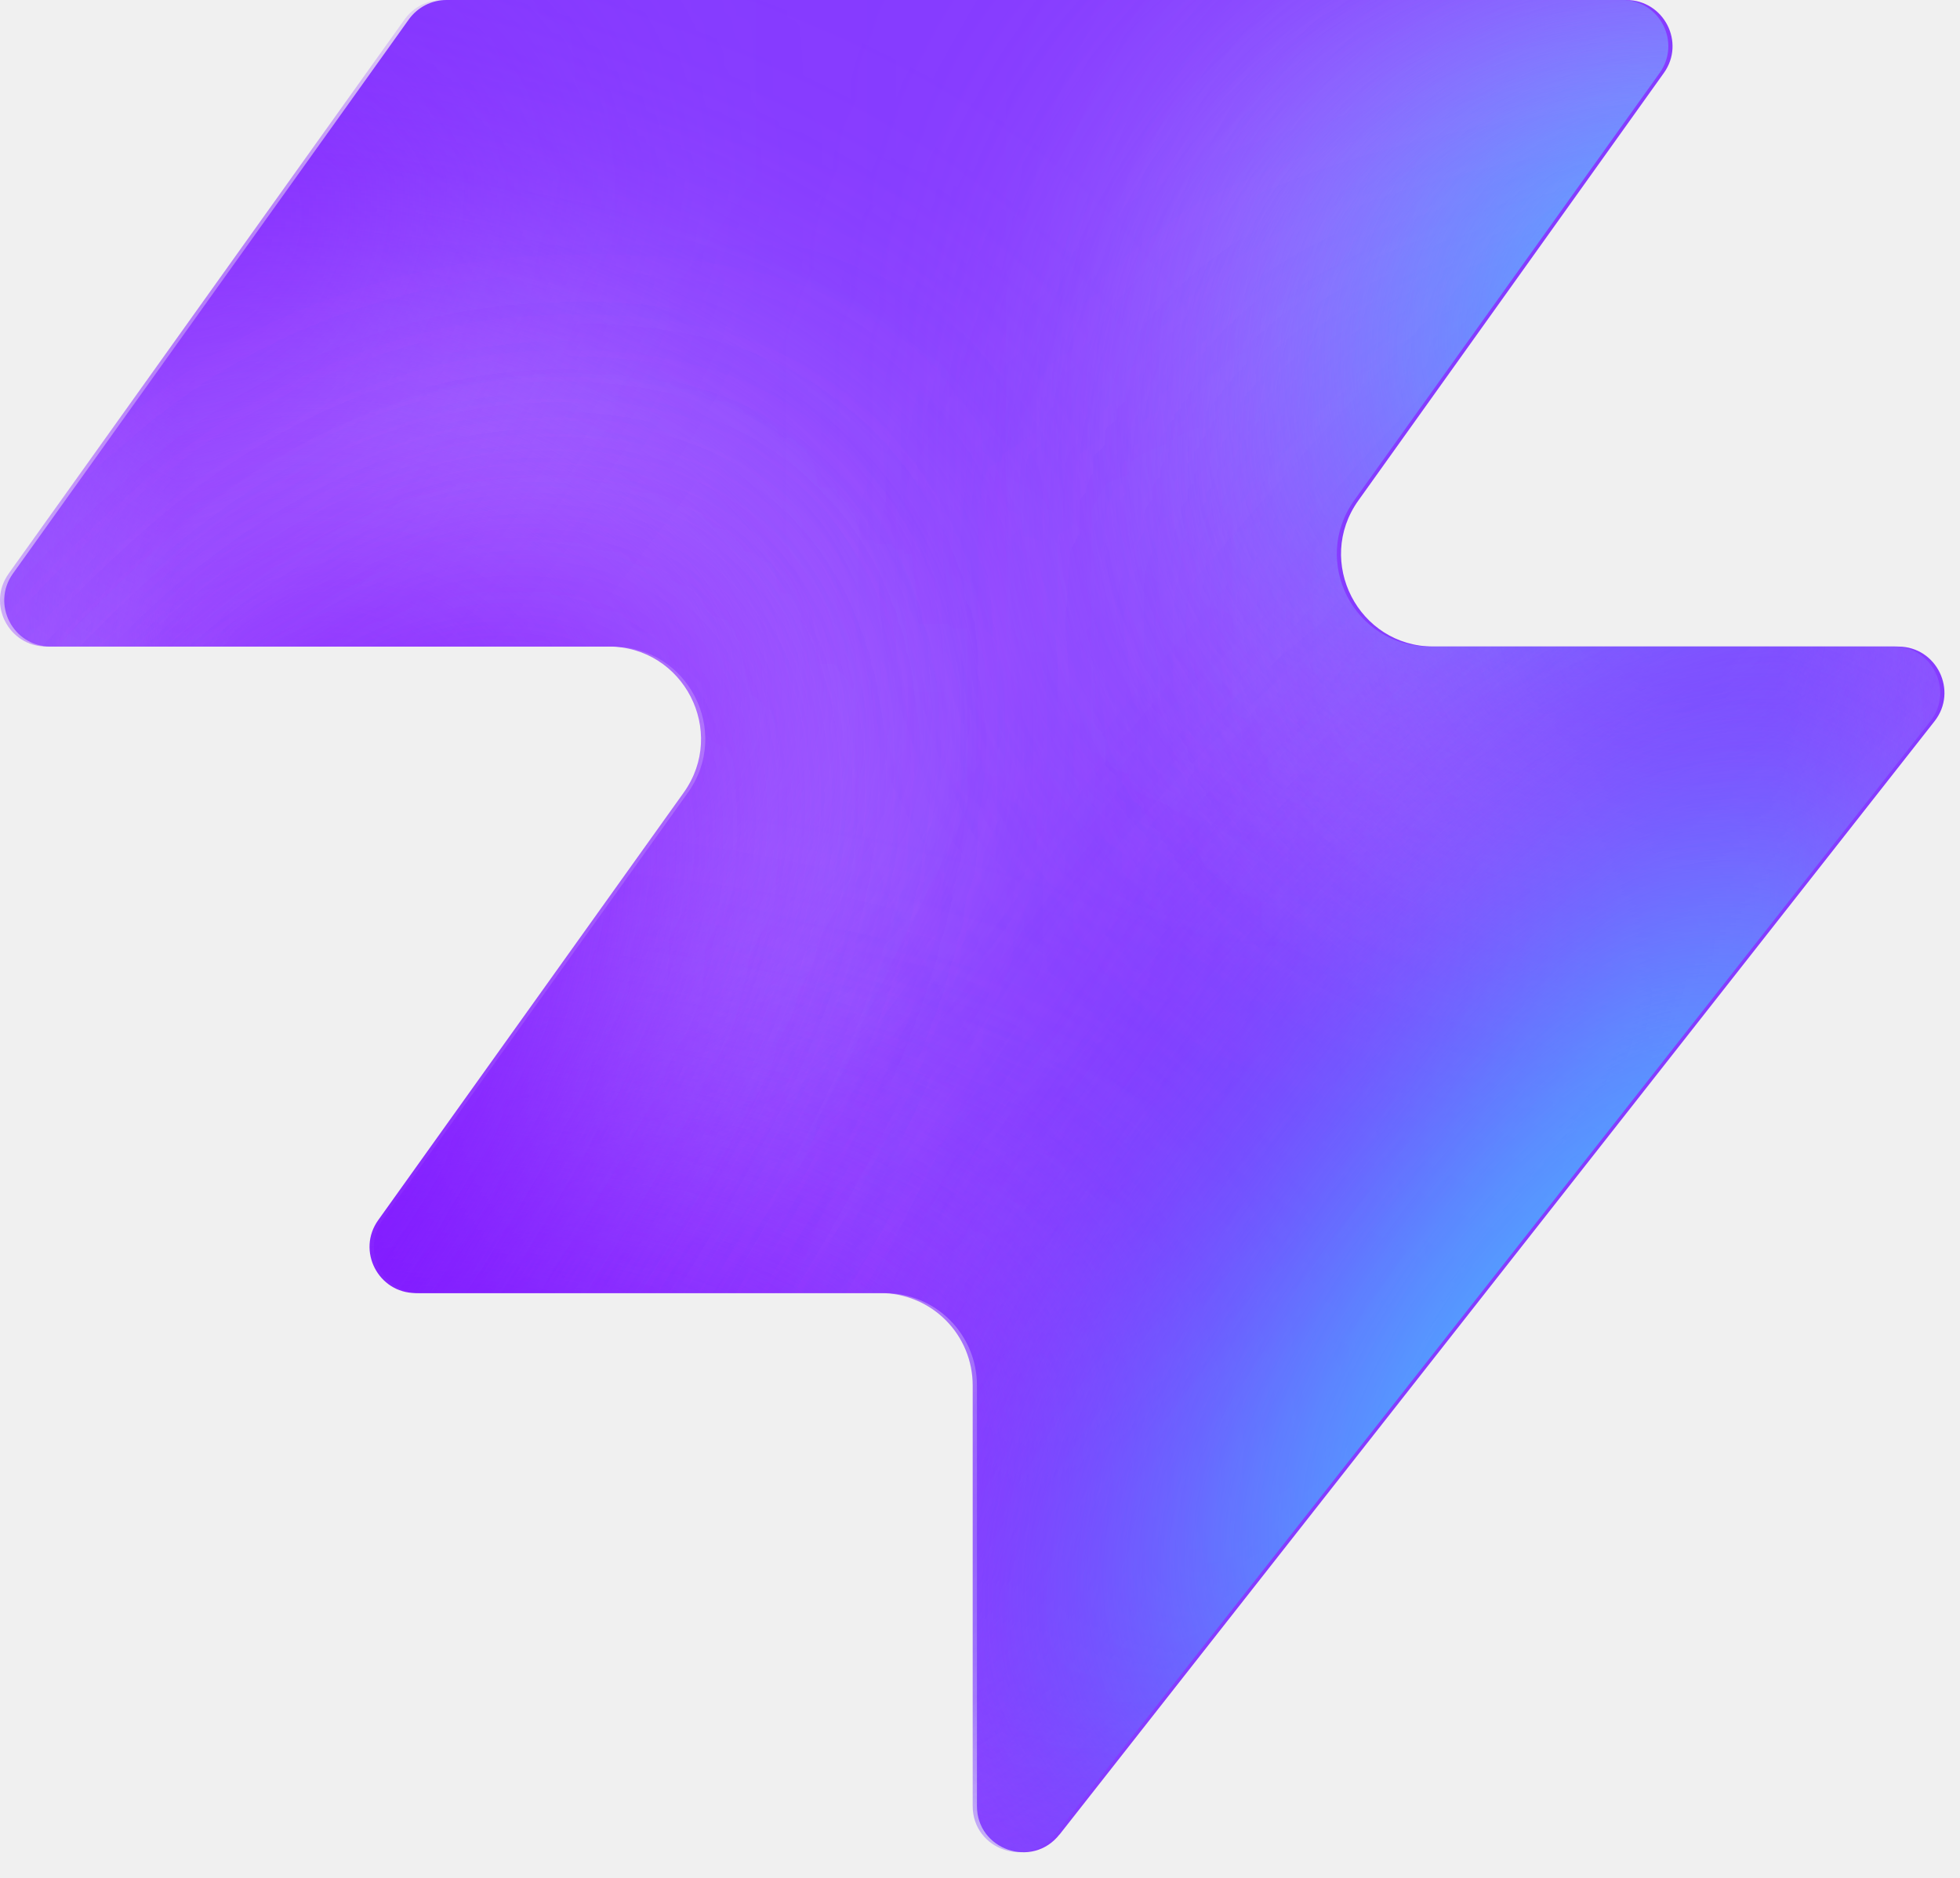
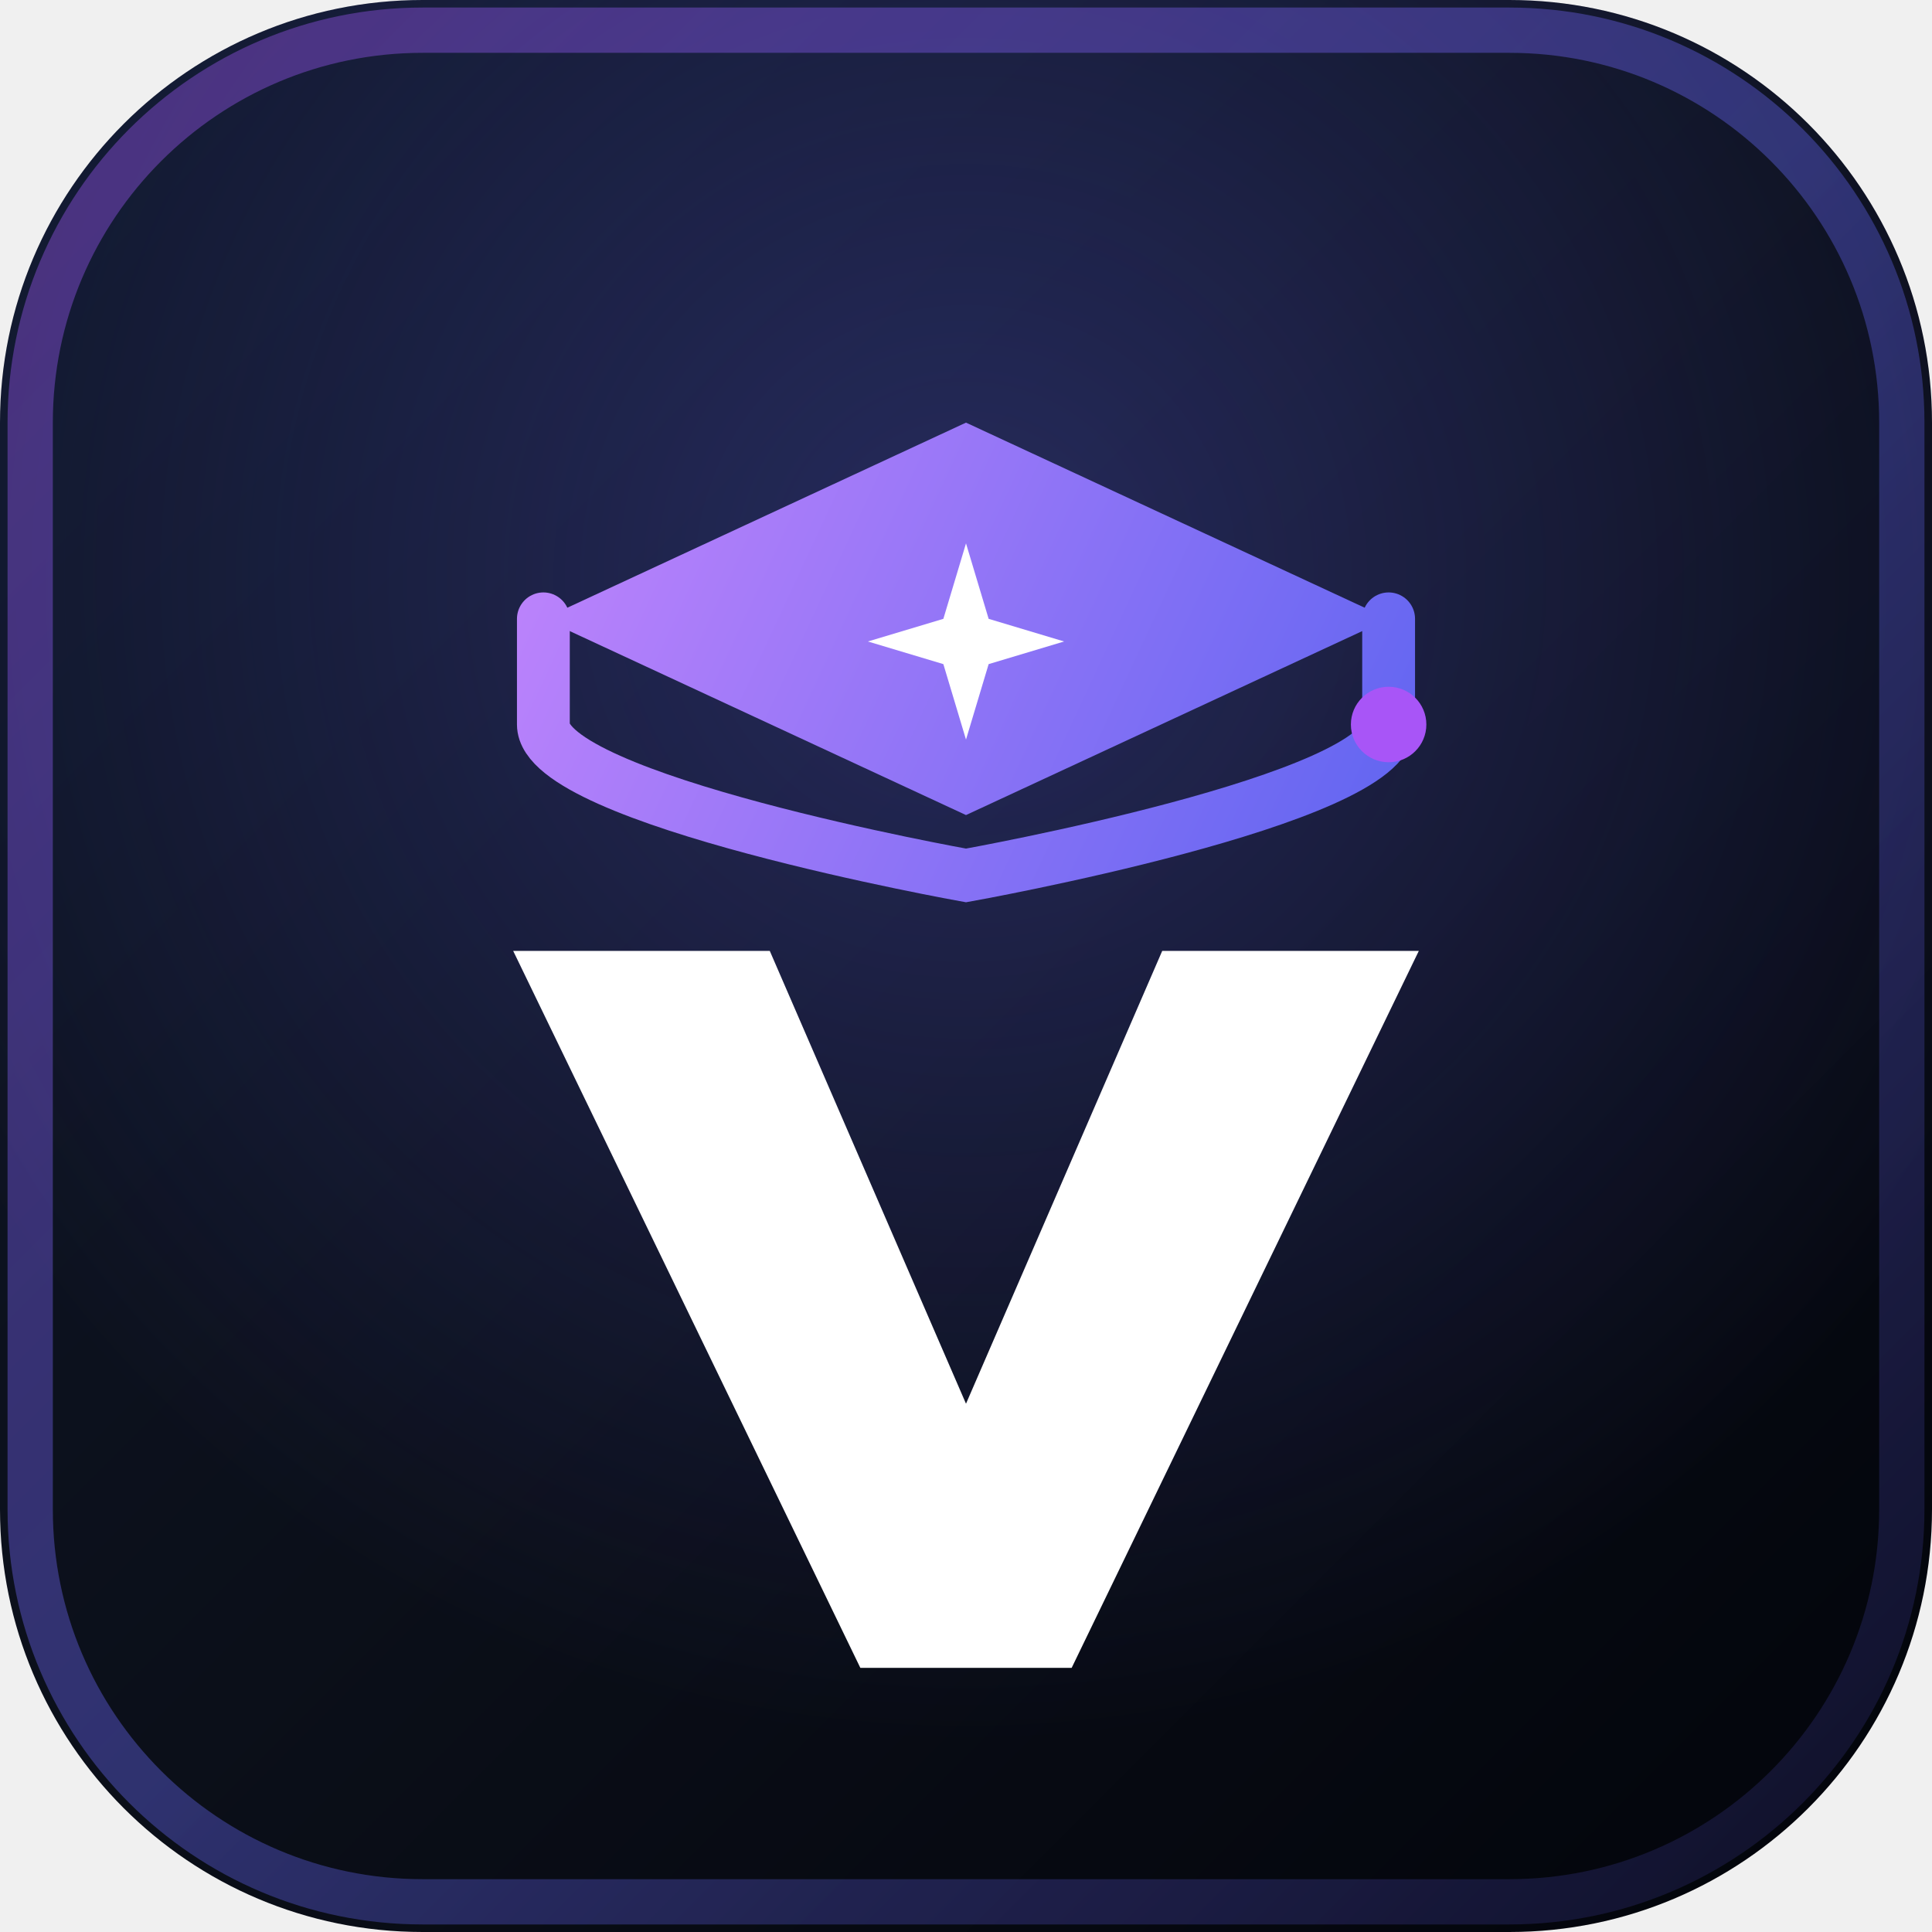
- <svg xmlns="http://www.w3.org/2000/svg" width="48" height="46" fill="none" viewBox="0 0 48 46">
-   <path fill="#863bff" d="M25.946 44.938c-.664.845-2.021.375-2.021-.698V33.937a2.26 2.26 0 0 0-2.262-2.262H10.287c-.92 0-1.456-1.04-.92-1.788l7.48-10.471c1.07-1.497 0-3.578-1.842-3.578H1.237c-.92 0-1.456-1.04-.92-1.788L10.013.474c.214-.297.556-.474.92-.474h28.894c.92 0 1.456 1.04.92 1.788l-7.48 10.471c-1.07 1.498 0 3.579 1.842 3.579h11.377c.943 0 1.473 1.088.89 1.83L25.947 44.94z" style="fill:#863bff;fill:color(display-p3 .525 .23 1);fill-opacity:1" />
-   <mask id="a" width="48" height="46" x="0" y="0" maskUnits="userSpaceOnUse" style="mask-type:alpha">
-     <path fill="#000" d="M25.842 44.938c-.664.844-2.021.375-2.021-.698V33.937a2.26 2.26 0 0 0-2.262-2.262H10.183c-.92 0-1.456-1.04-.92-1.788l7.48-10.471c1.07-1.498 0-3.579-1.842-3.579H1.133c-.92 0-1.456-1.04-.92-1.787L9.91.473c.214-.297.556-.474.92-.474h28.894c.92 0 1.456 1.04.92 1.788l-7.48 10.471c-1.07 1.498 0 3.578 1.842 3.578h11.377c.943 0 1.473 1.088.89 1.832L25.843 44.94z" style="fill:#000;fill-opacity:1" />
-   </mask>
-   <g mask="url(#a)">
-     <g filter="url(#b)">
-       <ellipse cx="5.508" cy="14.704" fill="#ede6ff" rx="5.508" ry="14.704" style="fill:#ede6ff;fill:color(display-p3 .927 .903 1);fill-opacity:1" transform="matrix(.00324 1 1 -.00324 -4.47 31.516)" />
-     </g>
-     <g filter="url(#c)">
-       <ellipse cx="10.399" cy="29.851" fill="#ede6ff" rx="10.399" ry="29.851" style="fill:#ede6ff;fill:color(display-p3 .927 .903 1);fill-opacity:1" transform="matrix(.00324 1 1 -.00324 -39.328 7.883)" />
-     </g>
-     <g filter="url(#d)">
-       <ellipse cx="5.508" cy="30.487" fill="#7e14ff" rx="5.508" ry="30.487" style="fill:#7e14ff;fill:color(display-p3 .492 .077 1);fill-opacity:1" transform="rotate(89.814 -25.913 -14.639)scale(1 -1)" />
-     </g>
-     <g filter="url(#e)">
-       <ellipse cx="5.508" cy="30.599" fill="#7e14ff" rx="5.508" ry="30.599" style="fill:#7e14ff;fill:color(display-p3 .492 .077 1);fill-opacity:1" transform="rotate(89.814 -32.644 -3.334)scale(1 -1)" />
-     </g>
-     <g filter="url(#f)">
-       <ellipse cx="5.508" cy="30.599" fill="#7e14ff" rx="5.508" ry="30.599" style="fill:#7e14ff;fill:color(display-p3 .492 .077 1);fill-opacity:1" transform="matrix(.00324 1 1 -.00324 -34.34 30.47)" />
-     </g>
-     <g filter="url(#g)">
-       <ellipse cx="14.072" cy="22.078" fill="#ede6ff" rx="14.072" ry="22.078" style="fill:#ede6ff;fill:color(display-p3 .927 .903 1);fill-opacity:1" transform="rotate(93.35 24.506 48.493)scale(-1 1)" />
-     </g>
-     <g filter="url(#h)">
-       <ellipse cx="3.47" cy="21.501" fill="#7e14ff" rx="3.47" ry="21.501" style="fill:#7e14ff;fill:color(display-p3 .492 .077 1);fill-opacity:1" transform="rotate(89.009 28.708 47.59)scale(-1 1)" />
-     </g>
-     <g filter="url(#i)">
-       <ellipse cx="3.47" cy="21.501" fill="#7e14ff" rx="3.47" ry="21.501" style="fill:#7e14ff;fill:color(display-p3 .492 .077 1);fill-opacity:1" transform="rotate(89.009 28.708 47.59)scale(-1 1)" />
-     </g>
-     <g filter="url(#j)">
-       <ellipse cx=".387" cy="8.972" fill="#7e14ff" rx="4.407" ry="29.108" style="fill:#7e14ff;fill:color(display-p3 .492 .077 1);fill-opacity:1" transform="rotate(39.51 .387 8.972)" />
-     </g>
-     <g filter="url(#k)">
-       <ellipse cx="47.523" cy="-6.092" fill="#7e14ff" rx="4.407" ry="29.108" style="fill:#7e14ff;fill:color(display-p3 .492 .077 1);fill-opacity:1" transform="rotate(37.892 47.523 -6.092)" />
-     </g>
-     <g filter="url(#l)">
-       <ellipse cx="41.412" cy="6.333" fill="#47bfff" rx="5.971" ry="9.665" style="fill:#47bfff;fill:color(display-p3 .28 .748 1);fill-opacity:1" transform="rotate(37.892 41.412 6.333)" />
-     </g>
-     <g filter="url(#m)">
-       <ellipse cx="-1.879" cy="38.332" fill="#7e14ff" rx="4.407" ry="29.108" style="fill:#7e14ff;fill:color(display-p3 .492 .077 1);fill-opacity:1" transform="rotate(37.892 -1.88 38.332)" />
-     </g>
-     <g filter="url(#n)">
-       <ellipse cx="-1.879" cy="38.332" fill="#7e14ff" rx="4.407" ry="29.108" style="fill:#7e14ff;fill:color(display-p3 .492 .077 1);fill-opacity:1" transform="rotate(37.892 -1.88 38.332)" />
-     </g>
-     <g filter="url(#o)">
-       <ellipse cx="35.651" cy="29.907" fill="#7e14ff" rx="4.407" ry="29.108" style="fill:#7e14ff;fill:color(display-p3 .492 .077 1);fill-opacity:1" transform="rotate(37.892 35.651 29.907)" />
-     </g>
-     <g filter="url(#p)">
-       <ellipse cx="38.418" cy="32.4" fill="#47bfff" rx="5.971" ry="15.297" style="fill:#47bfff;fill:color(display-p3 .28 .748 1);fill-opacity:1" transform="rotate(37.892 38.418 32.4)" />
-     </g>
+ <svg xmlns="http://www.w3.org/2000/svg" viewBox="0 0 512 512" fill="none">
+   <rect width="512" height="512" rx="112" fill="url(#bg-gradient)" />
+   <rect width="512" height="512" rx="112" fill="url(#radial-glow)" />
+   <rect x="8" y="8" width="496" height="496" rx="104" stroke="url(#border-gradient)" stroke-width="12" stroke-opacity="0.4" />
+   <g transform="translate(0, 12)">
+     <path d="M256 100 L368 152 L256 204 L144 152 Z" fill="url(#crown-gradient)" />
+     <path d="M144 152 L144 180 C144 200 256 220 256 220 C256 220 368 200 368 180 L368 152" stroke="url(#crown-gradient)" stroke-width="14" stroke-linecap="round" fill="none" />
+     <circle cx="368" cy="180" r="10" fill="#A855F7" />
+     <path d="M136 240 H204 L256 360 L308 240 H376 L284 430 H228 L136 240 Z" fill="#FFFFFF" />
+     <path d="M256 132 L262 152 L282 158 L262 164 L256 184 L250 164 L230 158 L250 152 Z" fill="#FFFFFF" />
  </g>
  <defs>
-     <filter id="b" width="60.045" height="41.654" x="-19.77" y="16.149" color-interpolation-filters="sRGB" filterUnits="userSpaceOnUse">
-       <feFlood flood-opacity="0" result="BackgroundImageFix" />
-       <feBlend in="SourceGraphic" in2="BackgroundImageFix" result="shape" />
-       <feGaussianBlur result="effect1_foregroundBlur_2002_17158" stdDeviation="7.659" />
-     </filter>
-     <filter id="c" width="90.34" height="51.437" x="-54.613" y="-7.533" color-interpolation-filters="sRGB" filterUnits="userSpaceOnUse">
-       <feFlood flood-opacity="0" result="BackgroundImageFix" />
-       <feBlend in="SourceGraphic" in2="BackgroundImageFix" result="shape" />
-       <feGaussianBlur result="effect1_foregroundBlur_2002_17158" stdDeviation="7.659" />
-     </filter>
-     <filter id="d" width="79.355" height="29.4" x="-49.64" y="2.03" color-interpolation-filters="sRGB" filterUnits="userSpaceOnUse">
-       <feFlood flood-opacity="0" result="BackgroundImageFix" />
-       <feBlend in="SourceGraphic" in2="BackgroundImageFix" result="shape" />
-       <feGaussianBlur result="effect1_foregroundBlur_2002_17158" stdDeviation="4.596" />
-     </filter>
-     <filter id="e" width="79.579" height="29.4" x="-45.045" y="20.029" color-interpolation-filters="sRGB" filterUnits="userSpaceOnUse">
-       <feFlood flood-opacity="0" result="BackgroundImageFix" />
-       <feBlend in="SourceGraphic" in2="BackgroundImageFix" result="shape" />
-       <feGaussianBlur result="effect1_foregroundBlur_2002_17158" stdDeviation="4.596" />
-     </filter>
-     <filter id="f" width="79.579" height="29.4" x="-43.513" y="21.178" color-interpolation-filters="sRGB" filterUnits="userSpaceOnUse">
-       <feFlood flood-opacity="0" result="BackgroundImageFix" />
-       <feBlend in="SourceGraphic" in2="BackgroundImageFix" result="shape" />
-       <feGaussianBlur result="effect1_foregroundBlur_2002_17158" stdDeviation="4.596" />
-     </filter>
-     <filter id="g" width="74.749" height="58.852" x="15.756" y="-17.901" color-interpolation-filters="sRGB" filterUnits="userSpaceOnUse">
-       <feFlood flood-opacity="0" result="BackgroundImageFix" />
-       <feBlend in="SourceGraphic" in2="BackgroundImageFix" result="shape" />
-       <feGaussianBlur result="effect1_foregroundBlur_2002_17158" stdDeviation="7.659" />
-     </filter>
-     <filter id="h" width="61.377" height="25.362" x="23.548" y="2.284" color-interpolation-filters="sRGB" filterUnits="userSpaceOnUse">
-       <feFlood flood-opacity="0" result="BackgroundImageFix" />
-       <feBlend in="SourceGraphic" in2="BackgroundImageFix" result="shape" />
-       <feGaussianBlur result="effect1_foregroundBlur_2002_17158" stdDeviation="4.596" />
-     </filter>
-     <filter id="i" width="61.377" height="25.362" x="23.548" y="2.284" color-interpolation-filters="sRGB" filterUnits="userSpaceOnUse">
-       <feFlood flood-opacity="0" result="BackgroundImageFix" />
-       <feBlend in="SourceGraphic" in2="BackgroundImageFix" result="shape" />
-       <feGaussianBlur result="effect1_foregroundBlur_2002_17158" stdDeviation="4.596" />
-     </filter>
-     <filter id="j" width="56.045" height="63.649" x="-27.636" y="-22.853" color-interpolation-filters="sRGB" filterUnits="userSpaceOnUse">
-       <feFlood flood-opacity="0" result="BackgroundImageFix" />
-       <feBlend in="SourceGraphic" in2="BackgroundImageFix" result="shape" />
-       <feGaussianBlur result="effect1_foregroundBlur_2002_17158" stdDeviation="4.596" />
-     </filter>
-     <filter id="k" width="54.814" height="64.646" x="20.116" y="-38.415" color-interpolation-filters="sRGB" filterUnits="userSpaceOnUse">
-       <feFlood flood-opacity="0" result="BackgroundImageFix" />
-       <feBlend in="SourceGraphic" in2="BackgroundImageFix" result="shape" />
-       <feGaussianBlur result="effect1_foregroundBlur_2002_17158" stdDeviation="4.596" />
-     </filter>
-     <filter id="l" width="33.541" height="35.313" x="24.641" y="-11.323" color-interpolation-filters="sRGB" filterUnits="userSpaceOnUse">
-       <feFlood flood-opacity="0" result="BackgroundImageFix" />
-       <feBlend in="SourceGraphic" in2="BackgroundImageFix" result="shape" />
-       <feGaussianBlur result="effect1_foregroundBlur_2002_17158" stdDeviation="4.596" />
-     </filter>
-     <filter id="m" width="54.814" height="64.646" x="-29.286" y="6.009" color-interpolation-filters="sRGB" filterUnits="userSpaceOnUse">
-       <feFlood flood-opacity="0" result="BackgroundImageFix" />
-       <feBlend in="SourceGraphic" in2="BackgroundImageFix" result="shape" />
-       <feGaussianBlur result="effect1_foregroundBlur_2002_17158" stdDeviation="4.596" />
-     </filter>
-     <filter id="n" width="54.814" height="64.646" x="-29.286" y="6.009" color-interpolation-filters="sRGB" filterUnits="userSpaceOnUse">
-       <feFlood flood-opacity="0" result="BackgroundImageFix" />
-       <feBlend in="SourceGraphic" in2="BackgroundImageFix" result="shape" />
-       <feGaussianBlur result="effect1_foregroundBlur_2002_17158" stdDeviation="4.596" />
-     </filter>
-     <filter id="o" width="54.814" height="64.646" x="8.244" y="-2.416" color-interpolation-filters="sRGB" filterUnits="userSpaceOnUse">
-       <feFlood flood-opacity="0" result="BackgroundImageFix" />
-       <feBlend in="SourceGraphic" in2="BackgroundImageFix" result="shape" />
-       <feGaussianBlur result="effect1_foregroundBlur_2002_17158" stdDeviation="4.596" />
-     </filter>
-     <filter id="p" width="39.409" height="43.623" x="18.713" y="10.588" color-interpolation-filters="sRGB" filterUnits="userSpaceOnUse">
-       <feFlood flood-opacity="0" result="BackgroundImageFix" />
-       <feBlend in="SourceGraphic" in2="BackgroundImageFix" result="shape" />
-       <feGaussianBlur result="effect1_foregroundBlur_2002_17158" stdDeviation="4.596" />
-     </filter>
+     <linearGradient id="bg-gradient" x1="0" y1="0" x2="512" y2="512" gradientUnits="userSpaceOnUse">
+       <stop stop-color="#0F172A" />
+       <stop offset="0.5" stop-color="#0B0F19" />
+       <stop offset="1" stop-color="#02040A" />
+     </linearGradient>
+     <radialGradient id="radial-glow" cx="50%" cy="30%" r="60%">
+       <stop stop-color="#6366F1" stop-opacity="0.3" />
+       <stop offset="1" stop-color="#6366F1" stop-opacity="0" />
+     </radialGradient>
+     <linearGradient id="border-gradient" x1="0" y1="0" x2="512" y2="512" gradientUnits="userSpaceOnUse">
+       <stop stop-color="#A855F7" />
+       <stop offset="0.5" stop-color="#6366F1" />
+       <stop offset="1" stop-color="#1E1B4B" />
+     </linearGradient>
+     <linearGradient id="crown-gradient" x1="144" y1="100" x2="368" y2="204" gradientUnits="userSpaceOnUse">
+       <stop stop-color="#C084FC" />
+       <stop offset="1" stop-color="#6366F1" />
+     </linearGradient>
  </defs>
</svg>
